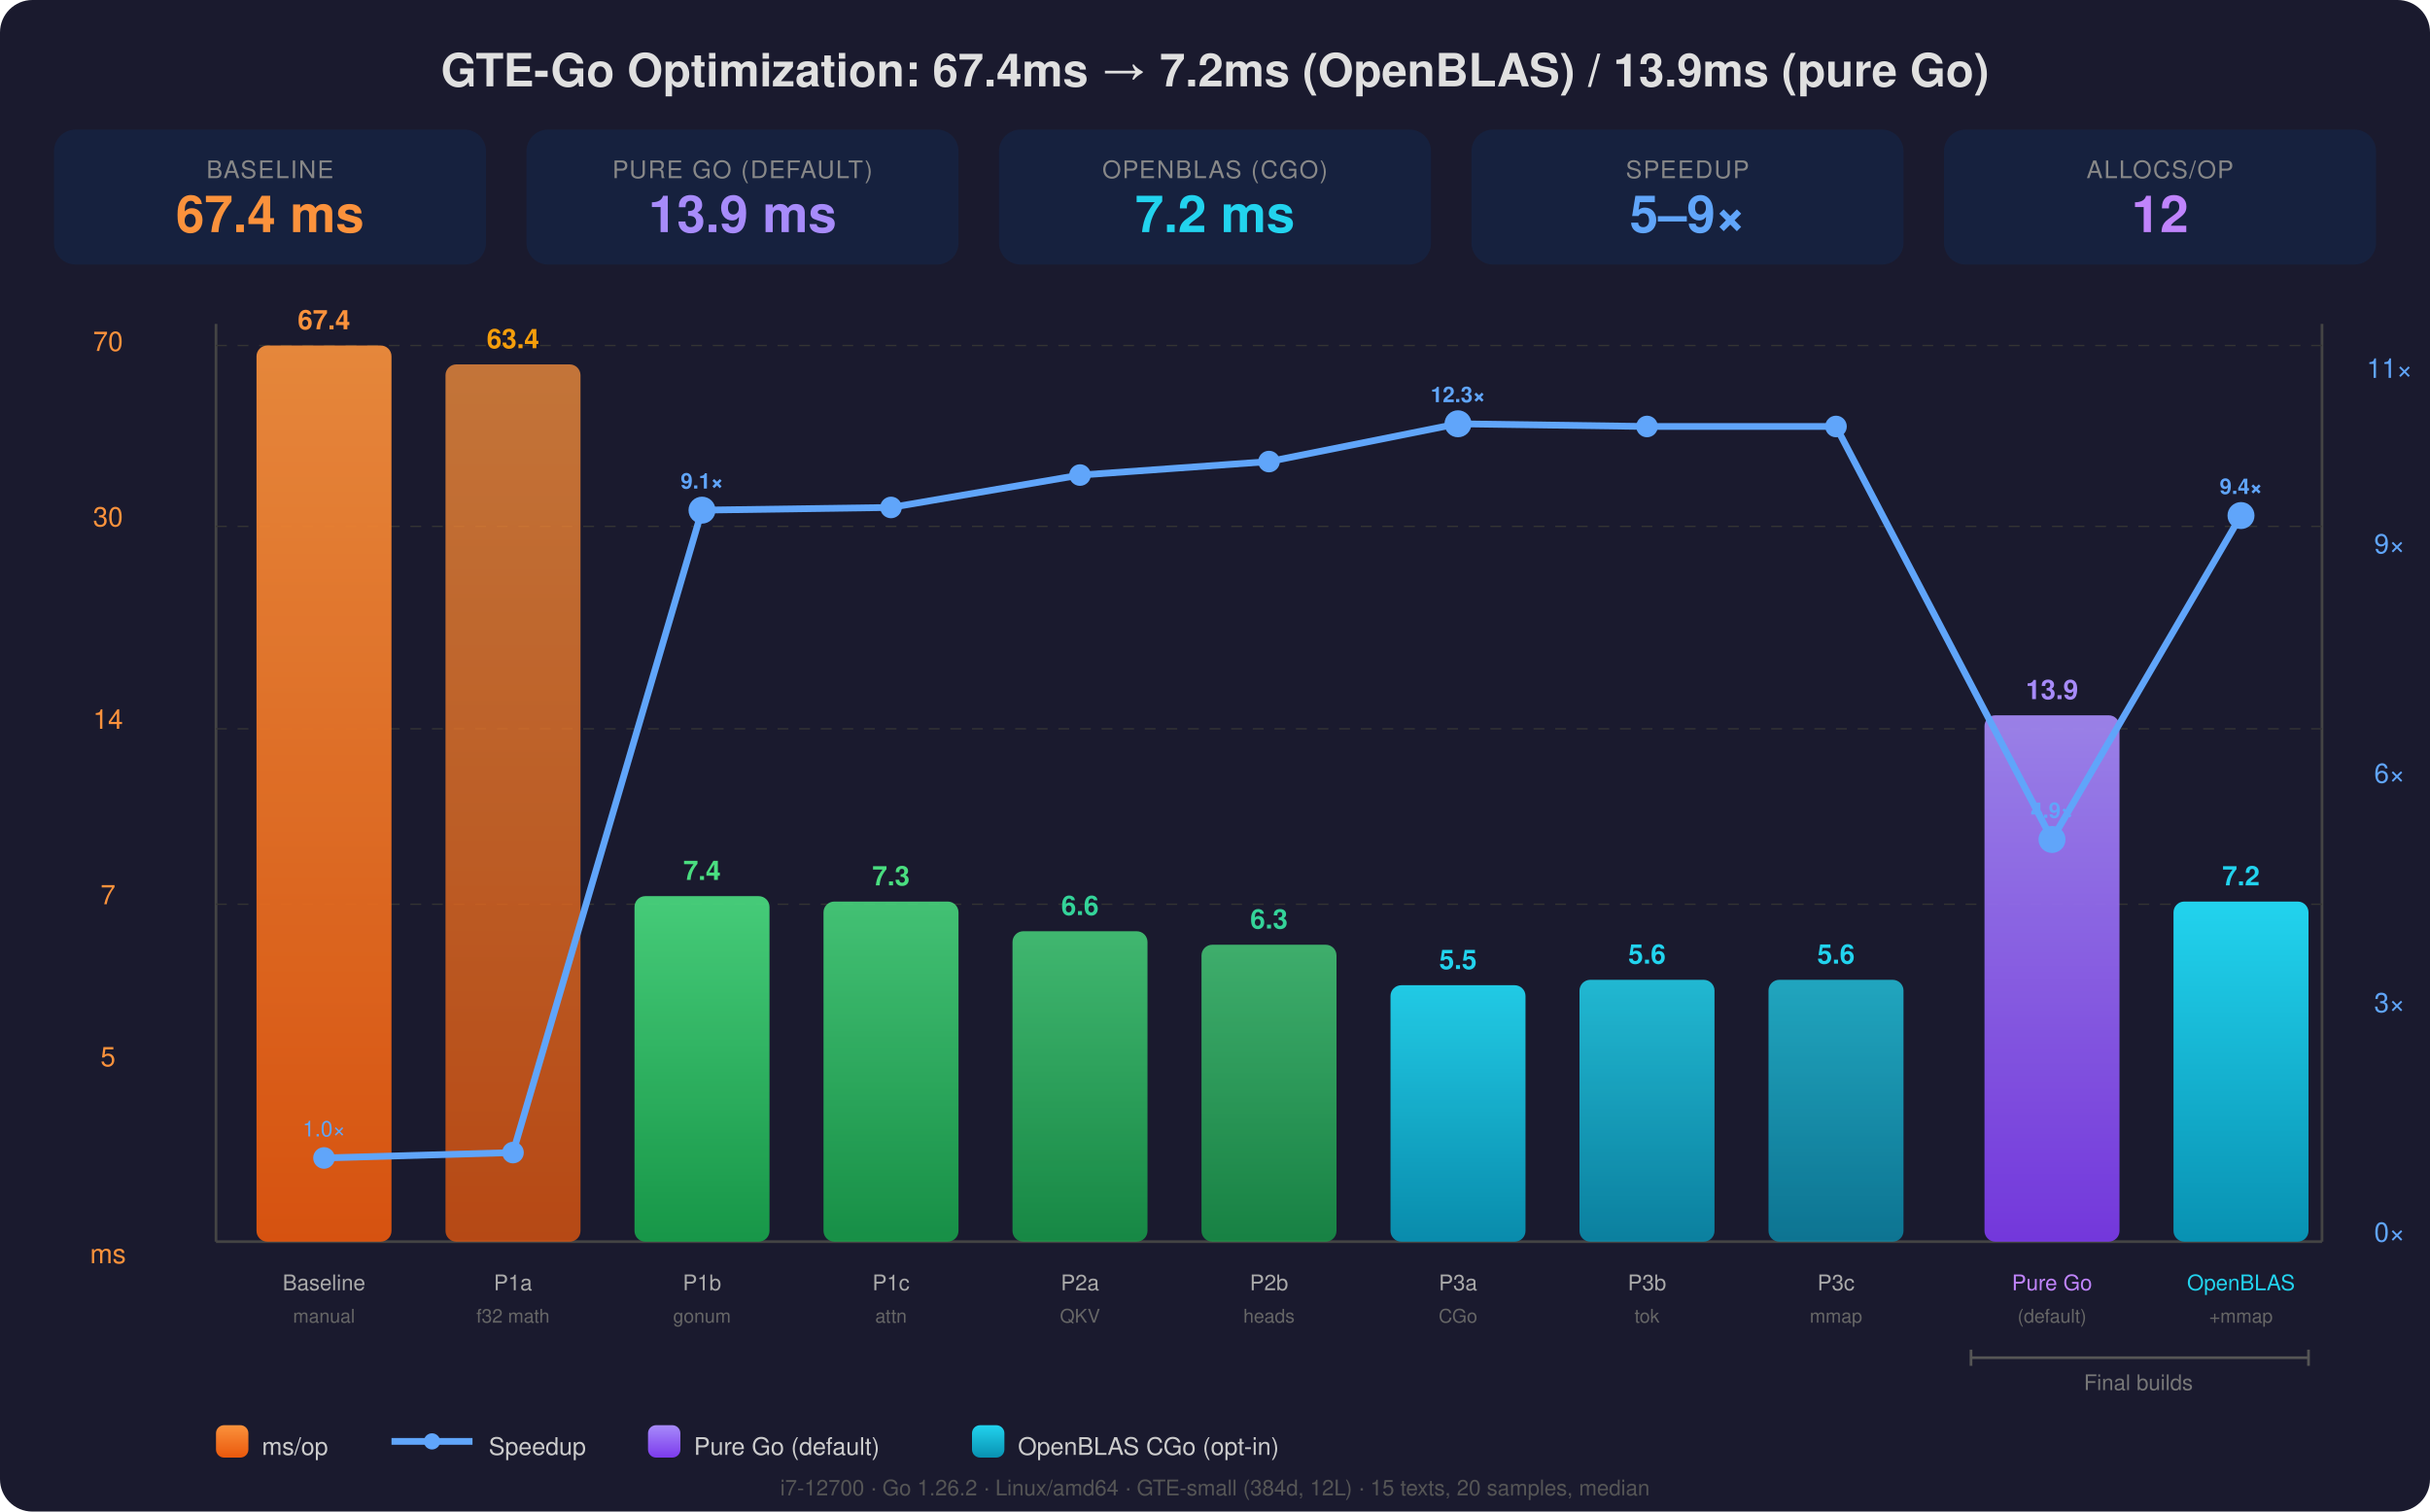
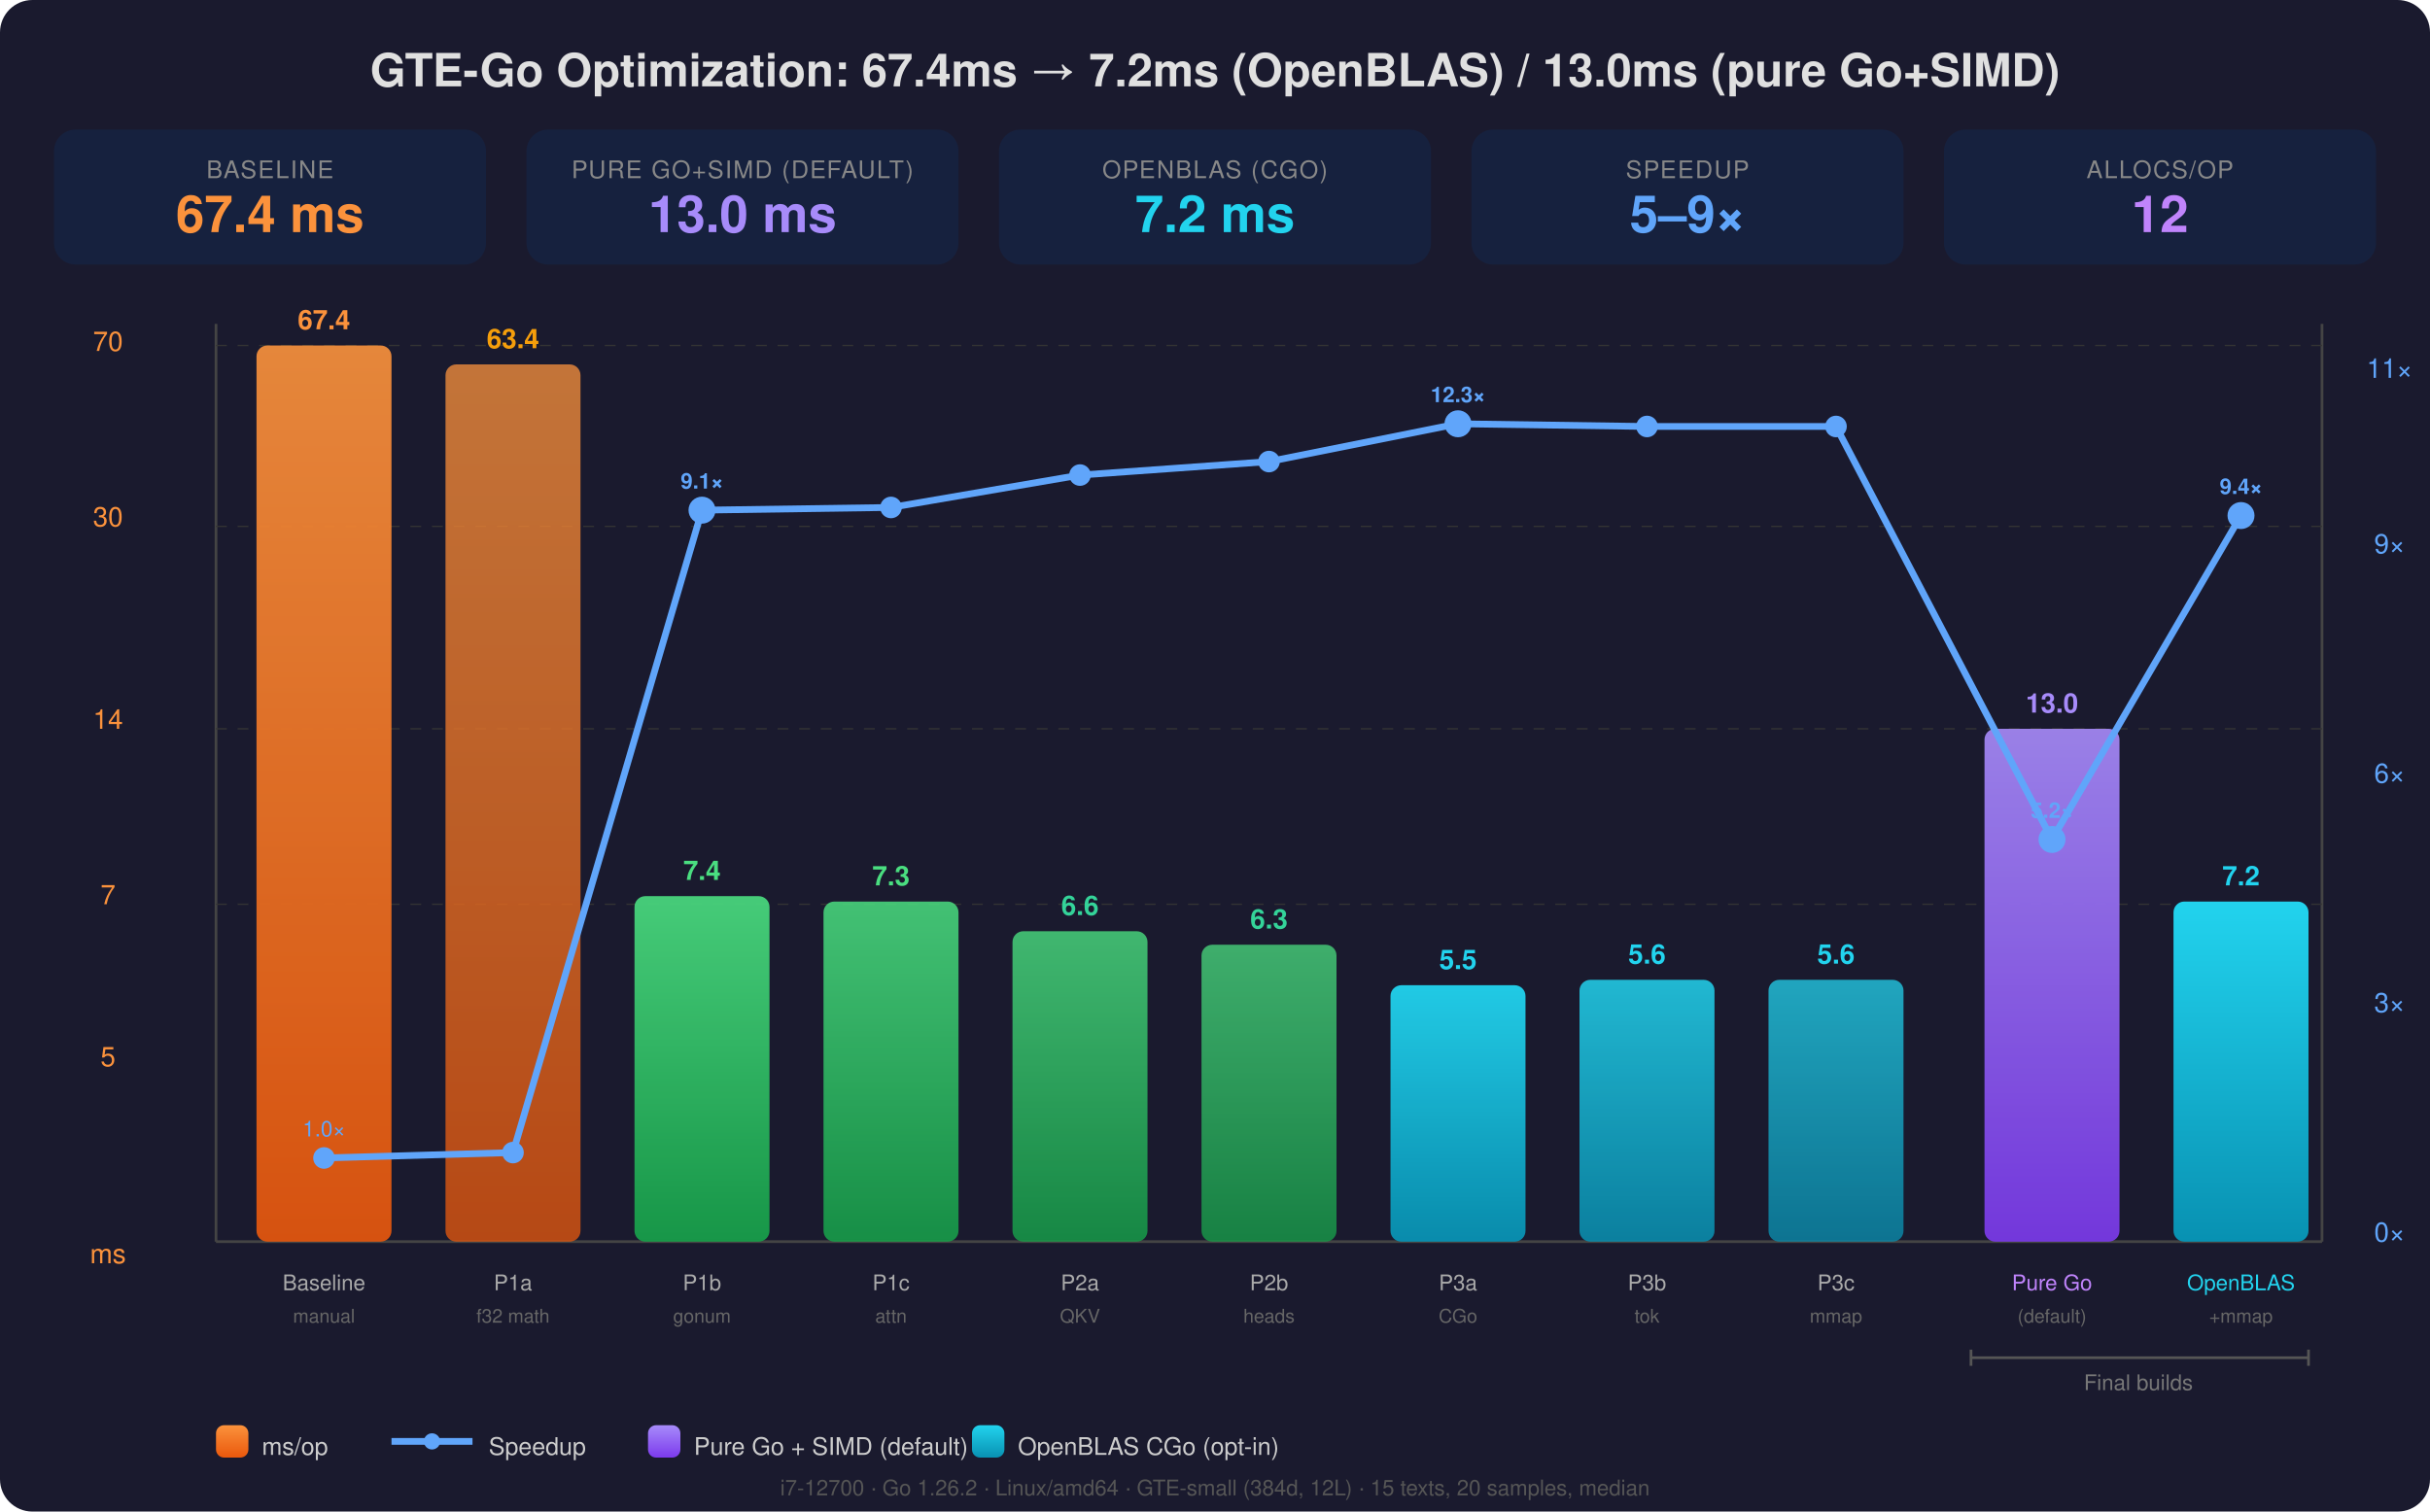
<svg xmlns="http://www.w3.org/2000/svg" viewBox="0 0 900 560" font-family="-apple-system,Helvetica,Arial,sans-serif">
  <defs>
    <linearGradient id="barGrad1" x1="0" y1="0" x2="0" y2="1">
      <stop offset="0%" stop-color="#fb923c" />
      <stop offset="100%" stop-color="#ea580c" />
    </linearGradient>
    <linearGradient id="barGrad2" x1="0" y1="0" x2="0" y2="1">
      <stop offset="0%" stop-color="#4ade80" />
      <stop offset="100%" stop-color="#16a34a" />
    </linearGradient>
    <linearGradient id="barGrad3" x1="0" y1="0" x2="0" y2="1">
      <stop offset="0%" stop-color="#22d3ee" />
      <stop offset="100%" stop-color="#0891b2" />
    </linearGradient>
    <linearGradient id="barGrad4" x1="0" y1="0" x2="0" y2="1">
      <stop offset="0%" stop-color="#a78bfa" />
      <stop offset="100%" stop-color="#7c3aed" />
    </linearGradient>
  </defs>
  <rect width="900" height="560" rx="12" fill="#1a1a2e" />
-   <text x="450" y="32" text-anchor="middle" font-size="17" font-weight="bold" fill="#e0e0e0">GTE-Go Optimization: 67.4ms → 7.2ms (OpenBLAS) / 13.9ms (pure Go)</text>
+   <text x="450" y="32" text-anchor="middle" font-size="17" font-weight="bold" fill="#e0e0e0">GTE-Go Optimization: 67.4ms → 7.2ms (OpenBLAS) / 13.0ms (pure Go+SIMD)</text>
  <rect x="20" y="48" width="160" height="50" rx="8" fill="#16213e" />
  <text x="100" y="66" text-anchor="middle" font-size="9" fill="#888" letter-spacing="0.5">BASELINE</text>
  <text x="100" y="86" text-anchor="middle" font-size="19" font-weight="bold" fill="#fb923c">67.4 ms</text>
  <rect x="195" y="48" width="160" height="50" rx="8" fill="#16213e" />
-   <text x="275" y="66" text-anchor="middle" font-size="9" fill="#888" letter-spacing="0.5">PURE GO (DEFAULT)</text>
-   <text x="275" y="86" text-anchor="middle" font-size="19" font-weight="bold" fill="#a78bfa">13.9 ms</text>
+   <text x="275" y="66" text-anchor="middle" font-size="9" fill="#888" letter-spacing="0.5">PURE GO+SIMD (DEFAULT)</text>
+   <text x="275" y="86" text-anchor="middle" font-size="19" font-weight="bold" fill="#a78bfa">13.0 ms</text>
  <rect x="370" y="48" width="160" height="50" rx="8" fill="#16213e" />
  <text x="450" y="66" text-anchor="middle" font-size="9" fill="#888" letter-spacing="0.5">OPENBLAS (CGO)</text>
  <text x="450" y="86" text-anchor="middle" font-size="19" font-weight="bold" fill="#22d3ee">7.2 ms</text>
  <rect x="545" y="48" width="160" height="50" rx="8" fill="#16213e" />
  <text x="625" y="66" text-anchor="middle" font-size="9" fill="#888" letter-spacing="0.5">SPEEDUP</text>
  <text x="625" y="86" text-anchor="middle" font-size="19" font-weight="bold" fill="#60a5fa">5–9×</text>
  <rect x="720" y="48" width="160" height="50" rx="8" fill="#16213e" />
  <text x="800" y="66" text-anchor="middle" font-size="9" fill="#888" letter-spacing="0.5">ALLOCS/OP</text>
  <text x="800" y="86" text-anchor="middle" font-size="19" font-weight="bold" fill="#c084fc">12</text>
  <line x1="80" y1="120" x2="80" y2="460" stroke="#444" stroke-width="1" />
  <text x="40" y="130" font-size="10" fill="#fb923c" text-anchor="middle">70</text>
  <text x="40" y="195" font-size="10" fill="#fb923c" text-anchor="middle">30</text>
  <text x="40" y="270" font-size="10" fill="#fb923c" text-anchor="middle">14</text>
  <text x="40" y="335" font-size="10" fill="#fb923c" text-anchor="middle">7</text>
  <text x="40" y="395" font-size="10" fill="#fb923c" text-anchor="middle">5</text>
  <text x="40" y="468" font-size="10" fill="#fb923c" text-anchor="middle">ms</text>
  <line x1="860" y1="120" x2="860" y2="460" stroke="#444" stroke-width="1" />
  <text x="885" y="460" font-size="10" fill="#60a5fa" text-anchor="middle">0×</text>
  <text x="885" y="375" font-size="10" fill="#60a5fa" text-anchor="middle">3×</text>
  <text x="885" y="290" font-size="10" fill="#60a5fa" text-anchor="middle">6×</text>
  <text x="885" y="205" font-size="10" fill="#60a5fa" text-anchor="middle">9×</text>
  <text x="885" y="140" font-size="10" fill="#60a5fa" text-anchor="middle">11×</text>
  <line x1="80" y1="128" x2="860" y2="128" stroke="#333" stroke-width="0.5" stroke-dasharray="4,4" />
  <line x1="80" y1="195" x2="860" y2="195" stroke="#333" stroke-width="0.5" stroke-dasharray="4,4" />
  <line x1="80" y1="270" x2="860" y2="270" stroke="#333" stroke-width="0.5" stroke-dasharray="4,4" />
  <line x1="80" y1="335" x2="860" y2="335" stroke="#333" stroke-width="0.5" stroke-dasharray="4,4" />
  <line x1="80" y1="460" x2="860" y2="460" stroke="#444" stroke-width="1" />
  <rect x="95" y="128" width="50" height="332" rx="4" fill="url(#barGrad1)" opacity="0.9" />
  <text x="120" y="122" text-anchor="middle" font-size="10" font-weight="bold" fill="#fb923c">67.4</text>
  <rect x="165" y="135" width="50" height="325" rx="4" fill="url(#barGrad1)" opacity="0.75" />
  <text x="190" y="129" text-anchor="middle" font-size="10" font-weight="bold" fill="#f59e0b">63.4</text>
  <rect x="235" y="332" width="50" height="128" rx="4" fill="url(#barGrad2)" opacity="0.9" />
  <text x="260" y="326" text-anchor="middle" font-size="10" font-weight="bold" fill="#4ade80">7.4</text>
  <rect x="305" y="334" width="50" height="126" rx="4" fill="url(#barGrad2)" opacity="0.85" />
  <text x="330" y="328" text-anchor="middle" font-size="10" font-weight="bold" fill="#4ade80">7.3</text>
  <rect x="375" y="345" width="50" height="115" rx="4" fill="url(#barGrad2)" opacity="0.8" />
  <text x="400" y="339" text-anchor="middle" font-size="10" font-weight="bold" fill="#34d399">6.6</text>
  <rect x="445" y="350" width="50" height="110" rx="4" fill="url(#barGrad2)" opacity="0.75" />
  <text x="470" y="344" text-anchor="middle" font-size="10" font-weight="bold" fill="#34d399">6.3</text>
  <rect x="515" y="365" width="50" height="95" rx="4" fill="url(#barGrad3)" opacity="0.95" />
  <text x="540" y="359" text-anchor="middle" font-size="10" font-weight="bold" fill="#22d3ee">5.5</text>
  <rect x="585" y="363" width="50" height="97" rx="4" fill="url(#barGrad3)" opacity="0.85" />
  <text x="610" y="357" text-anchor="middle" font-size="10" font-weight="bold" fill="#22d3ee">5.6</text>
  <rect x="655" y="363" width="50" height="97" rx="4" fill="url(#barGrad3)" opacity="0.75" />
  <text x="680" y="357" text-anchor="middle" font-size="10" font-weight="bold" fill="#22d3ee">5.6</text>
-   <rect x="735" y="265" width="50" height="195" rx="4" fill="url(#barGrad4)" opacity="0.9" />
-   <text x="760" y="259" text-anchor="middle" font-size="10" font-weight="bold" fill="#a78bfa">13.9</text>
+   <rect x="735" y="270" width="50" height="190" rx="4" fill="url(#barGrad4)" opacity="0.9" />
+   <text x="760" y="264" text-anchor="middle" font-size="10" font-weight="bold" fill="#a78bfa">13.0</text>
  <rect x="805" y="334" width="50" height="126" rx="4" fill="url(#barGrad3)" opacity="1.0" />
  <text x="830" y="328" text-anchor="middle" font-size="10" font-weight="bold" fill="#22d3ee">7.2</text>
  <polyline fill="none" stroke="#60a5fa" stroke-width="2.5" stroke-linejoin="round" points="120,429 190,427 260,189 330,188 400,176 470,171 540,157 610,158 680,158 760,311 830,191" />
  <circle cx="120" cy="429" r="4" fill="#60a5fa" />
  <circle cx="190" cy="427" r="4" fill="#60a5fa" />
  <circle cx="260" cy="189" r="5" fill="#60a5fa" />
  <circle cx="330" cy="188" r="4" fill="#60a5fa" />
  <circle cx="400" cy="176" r="4" fill="#60a5fa" />
  <circle cx="470" cy="171" r="4" fill="#60a5fa" />
  <circle cx="540" cy="157" r="5" fill="#60a5fa" />
  <circle cx="610" cy="158" r="4" fill="#60a5fa" />
  <circle cx="680" cy="158" r="4" fill="#60a5fa" />
  <circle cx="760" cy="311" r="5" fill="#60a5fa" />
  <circle cx="830" cy="191" r="5" fill="#60a5fa" />
  <text x="120" y="421" text-anchor="middle" font-size="8" fill="#60a5fa">1.0×</text>
  <text x="260" y="181" text-anchor="middle" font-size="8" font-weight="bold" fill="#60a5fa">9.1×</text>
  <text x="540" y="149" text-anchor="middle" font-size="8" font-weight="bold" fill="#60a5fa">12.3×</text>
-   <text x="760" y="303" text-anchor="middle" font-size="8" font-weight="bold" fill="#60a5fa">4.9×</text>
+   <text x="760" y="303" text-anchor="middle" font-size="8" font-weight="bold" fill="#60a5fa">5.2×</text>
  <text x="830" y="183" text-anchor="middle" font-size="8" font-weight="bold" fill="#60a5fa">9.4×</text>
  <text x="120" y="478" text-anchor="middle" font-size="8" fill="#aaa">Baseline</text>
  <text x="190" y="478" text-anchor="middle" font-size="8" fill="#aaa">P1a</text>
  <text x="260" y="478" text-anchor="middle" font-size="8" fill="#aaa">P1b</text>
  <text x="330" y="478" text-anchor="middle" font-size="8" fill="#aaa">P1c</text>
  <text x="400" y="478" text-anchor="middle" font-size="8" fill="#aaa">P2a</text>
  <text x="470" y="478" text-anchor="middle" font-size="8" fill="#aaa">P2b</text>
  <text x="540" y="478" text-anchor="middle" font-size="8" fill="#aaa">P3a</text>
  <text x="610" y="478" text-anchor="middle" font-size="8" fill="#aaa">P3b</text>
  <text x="680" y="478" text-anchor="middle" font-size="8" fill="#aaa">P3c</text>
  <text x="760" y="478" text-anchor="middle" font-size="8" fill="#c084fc">Pure Go</text>
  <text x="830" y="478" text-anchor="middle" font-size="8" fill="#22d3ee">OpenBLAS</text>
  <text x="120" y="490" text-anchor="middle" font-size="7" fill="#666">manual</text>
  <text x="190" y="490" text-anchor="middle" font-size="7" fill="#666">f32 math</text>
  <text x="260" y="490" text-anchor="middle" font-size="7" fill="#666">gonum</text>
  <text x="330" y="490" text-anchor="middle" font-size="7" fill="#666">attn</text>
  <text x="400" y="490" text-anchor="middle" font-size="7" fill="#666">QKV</text>
  <text x="470" y="490" text-anchor="middle" font-size="7" fill="#666">heads</text>
  <text x="540" y="490" text-anchor="middle" font-size="7" fill="#666">CGo</text>
  <text x="610" y="490" text-anchor="middle" font-size="7" fill="#666">tok</text>
  <text x="680" y="490" text-anchor="middle" font-size="7" fill="#666">mmap</text>
  <text x="760" y="490" text-anchor="middle" font-size="7" fill="#666">(default)</text>
  <text x="830" y="490" text-anchor="middle" font-size="7" fill="#666">+mmap</text>
  <line x1="730" y1="503" x2="855" y2="503" stroke="#555" stroke-width="1" />
  <line x1="730" y1="500" x2="730" y2="506" stroke="#555" stroke-width="1" />
  <line x1="855" y1="500" x2="855" y2="506" stroke="#555" stroke-width="1" />
  <text x="792" y="515" text-anchor="middle" font-size="8" fill="#777">Final builds</text>
  <rect x="80" y="528" width="12" height="12" rx="3" fill="url(#barGrad1)" />
  <text x="97" y="539" font-size="9" fill="#ccc">ms/op</text>
  <line x1="145" y1="534" x2="175" y2="534" stroke="#60a5fa" stroke-width="2.5" />
  <circle cx="160" cy="534" r="3" fill="#60a5fa" />
  <text x="181" y="539" font-size="9" fill="#ccc">Speedup</text>
  <rect x="240" y="528" width="12" height="12" rx="3" fill="url(#barGrad4)" />
-   <text x="257" y="539" font-size="9" fill="#ccc">Pure Go (default)</text>
+   <text x="257" y="539" font-size="9" fill="#ccc">Pure Go + SIMD (default)</text>
  <rect x="360" y="528" width="12" height="12" rx="3" fill="url(#barGrad3)" />
  <text x="377" y="539" font-size="9" fill="#ccc">OpenBLAS CGo (opt-in)</text>
  <text x="450" y="554" text-anchor="middle" font-size="8" fill="#555">i7-12700 · Go 1.26.2 · Linux/amd64 · GTE-small (384d, 12L) · 15 texts, 20 samples, median</text>
</svg>
